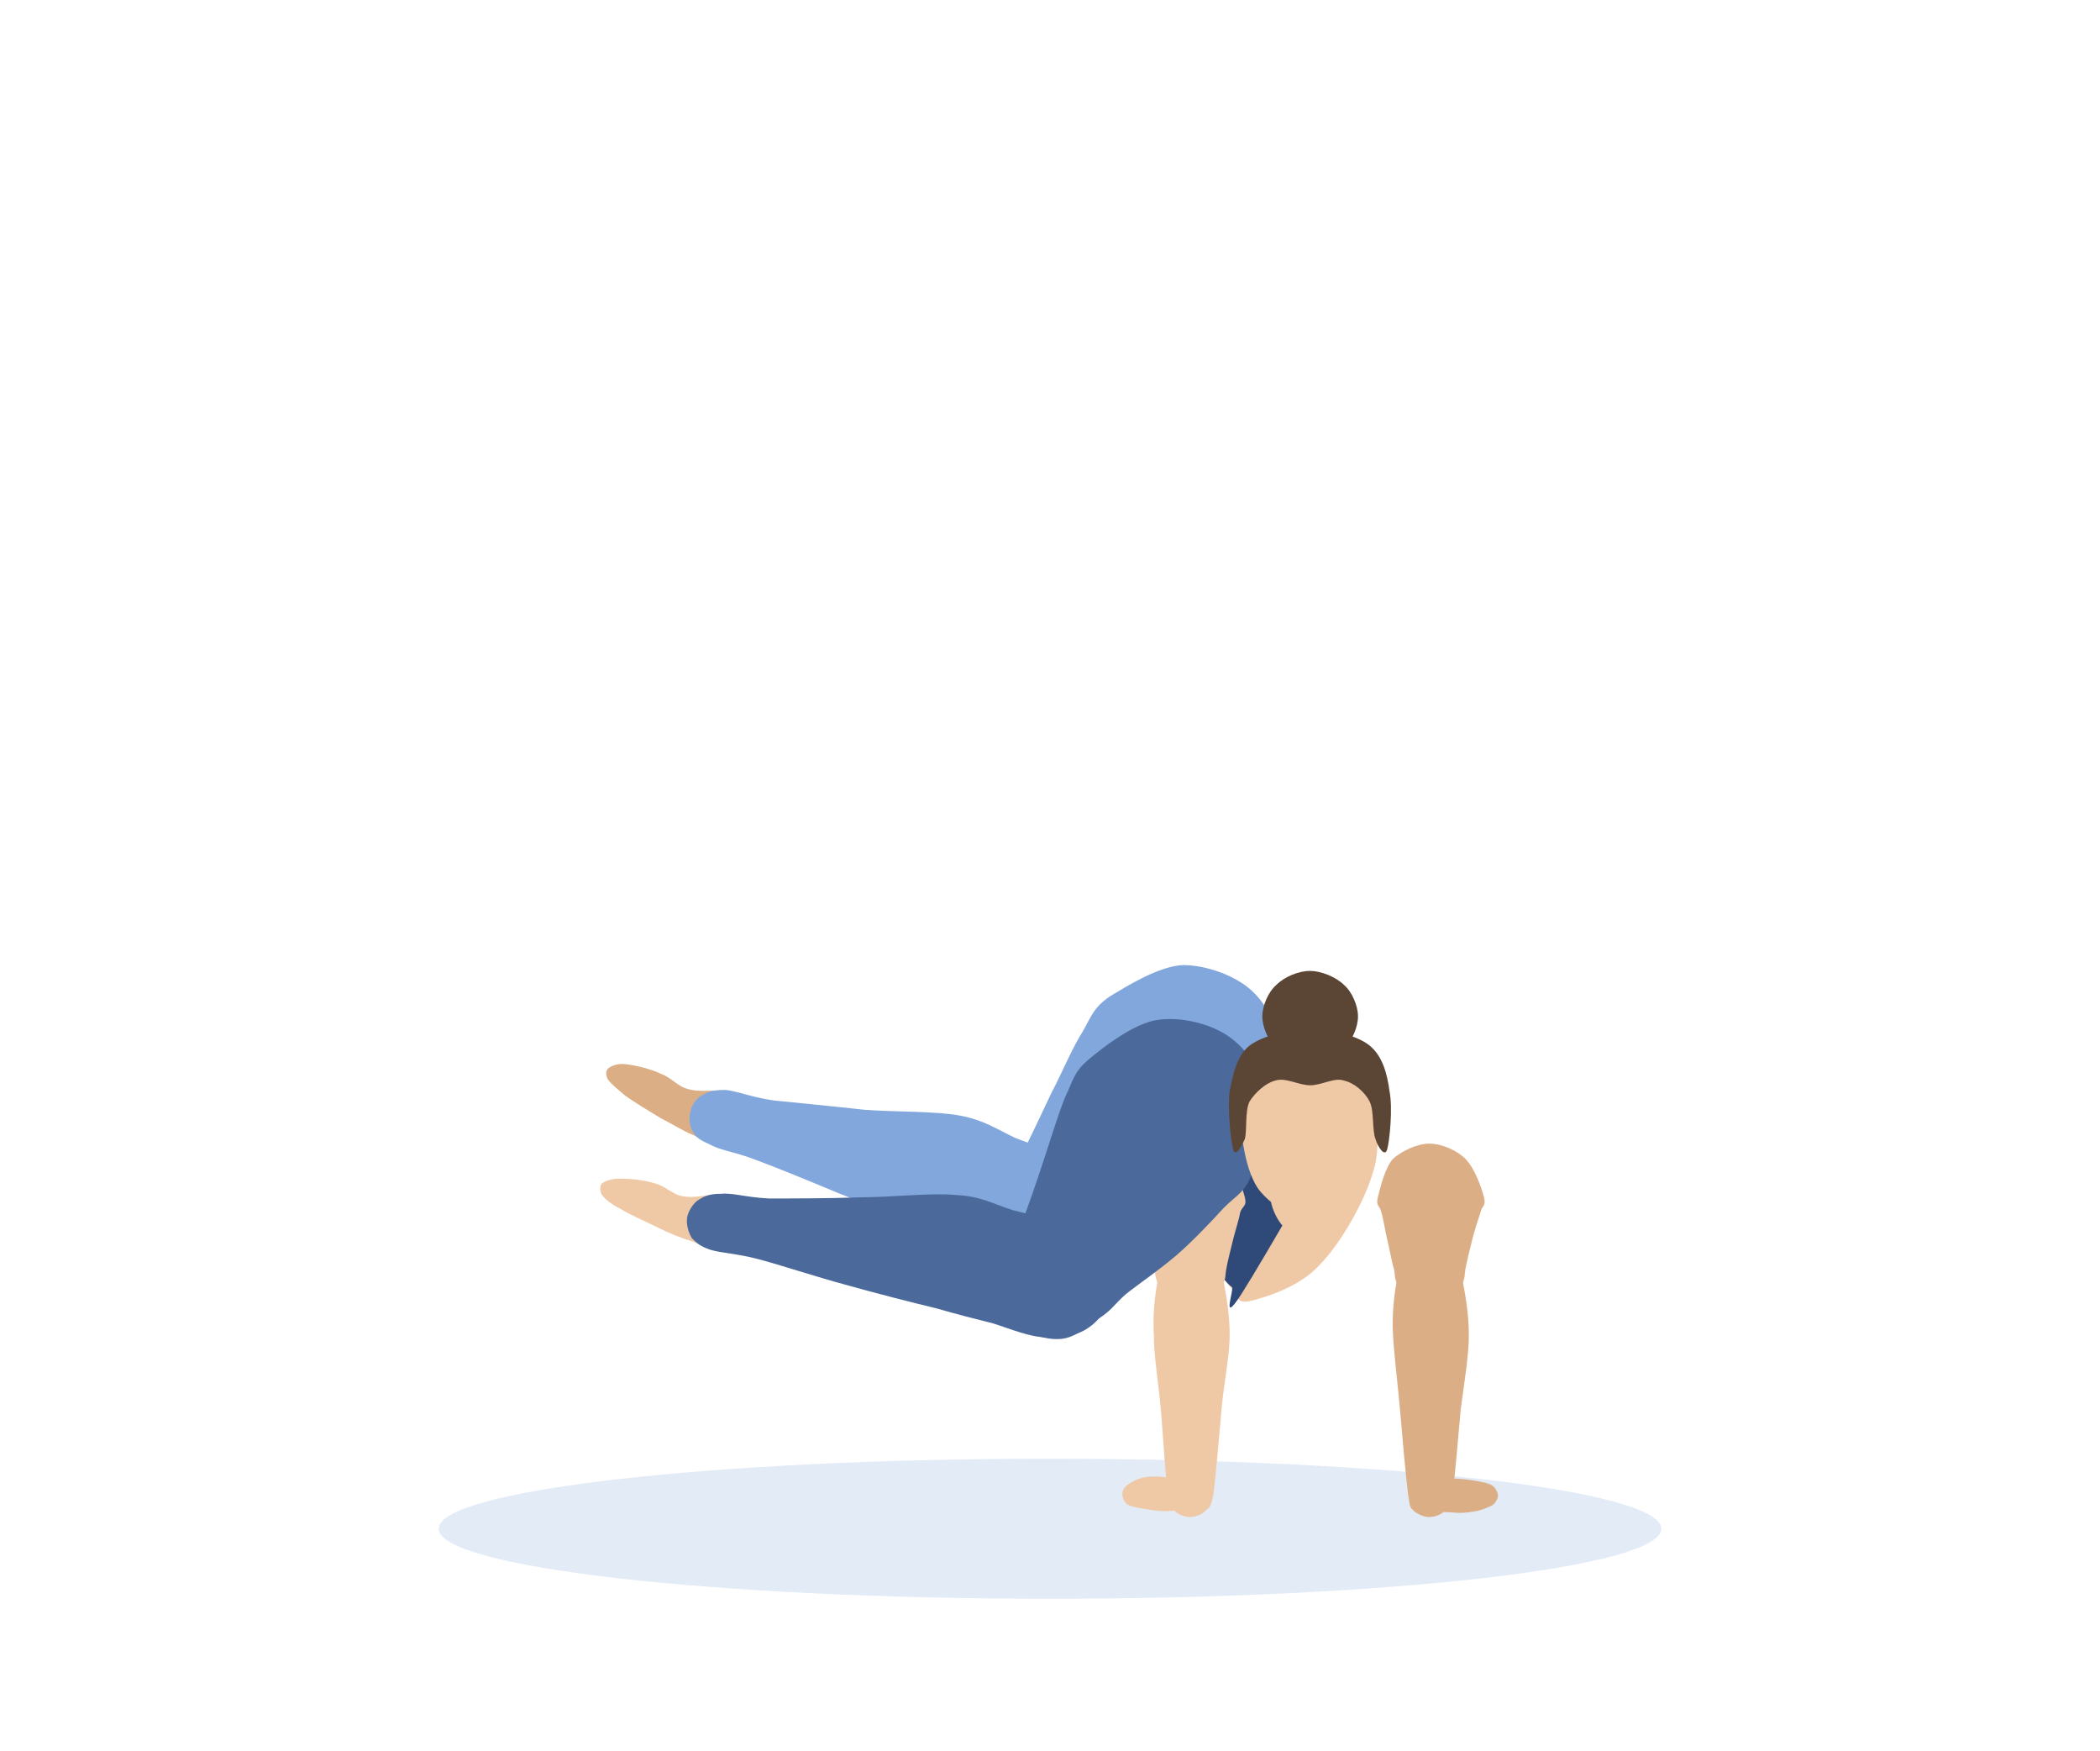
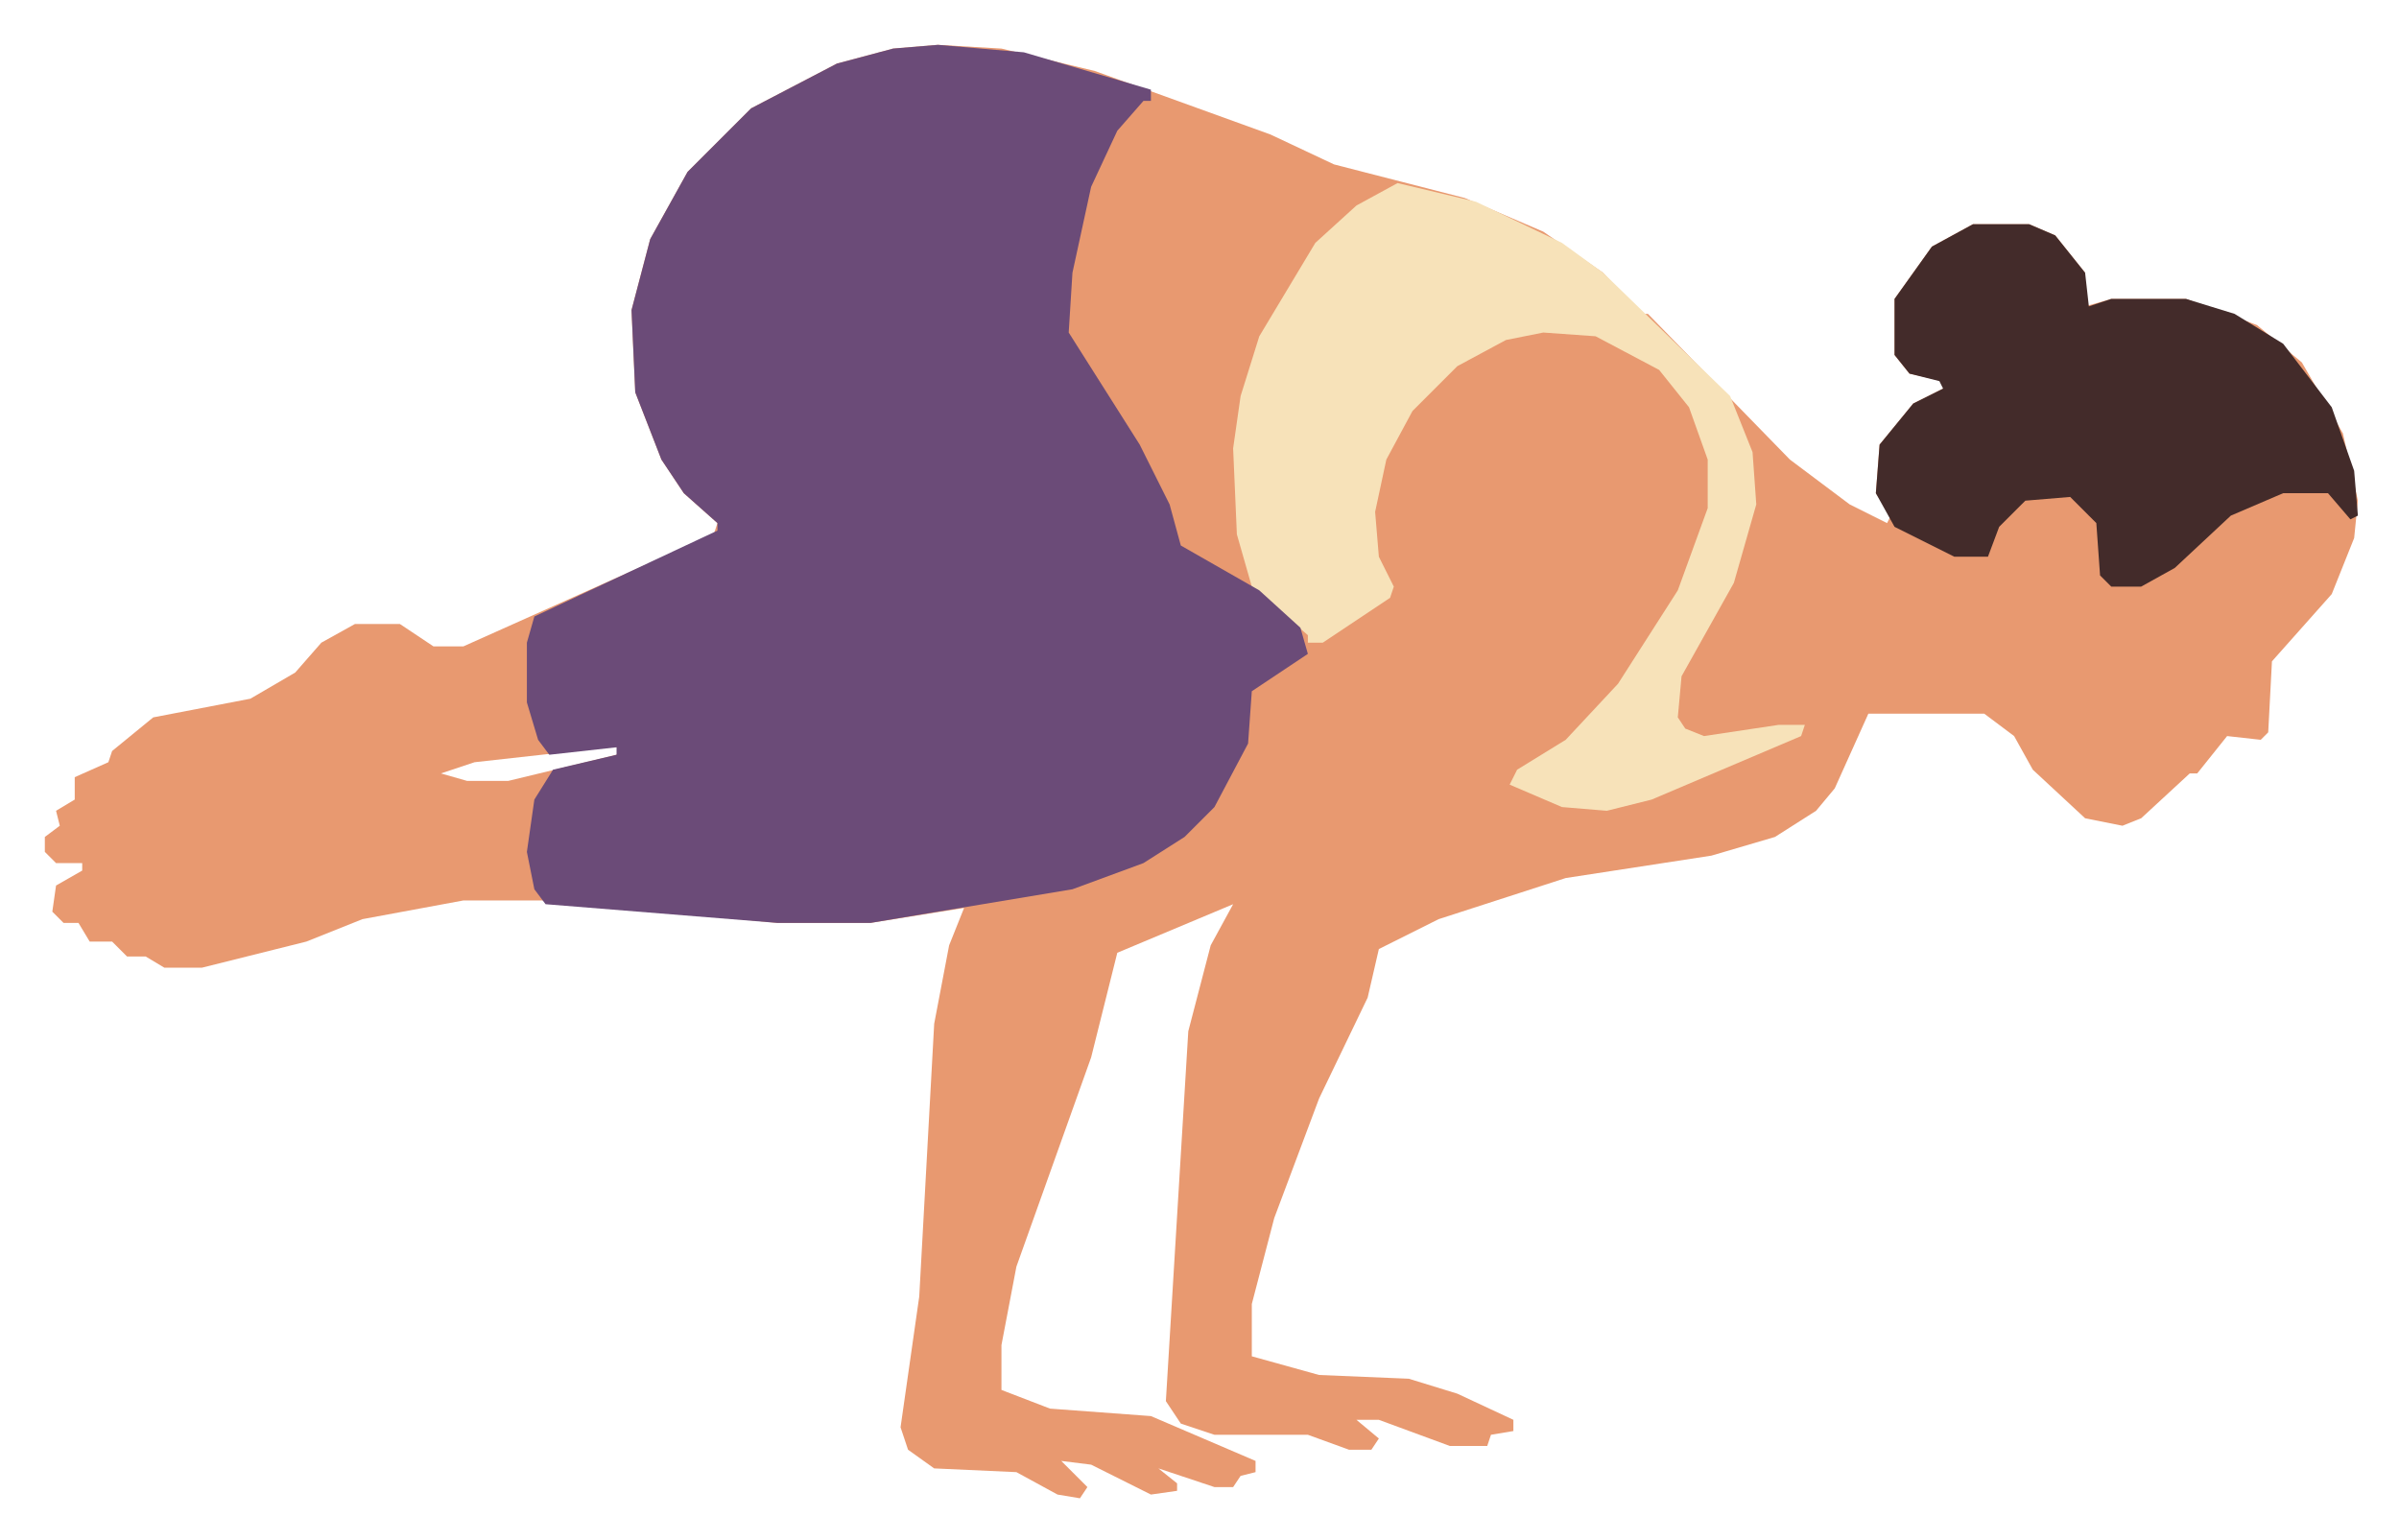
- <svg xmlns="http://www.w3.org/2000/svg" viewBox="0 0 180 150" width="180" height="150">
-   <ellipse cx="90" cy="131" rx="52.4" ry="6" fill="#e3ebf7" />
-   <path d="M94.5 106C95.2 107.4 95.5 107.3 96.4 107.3C97.3 107.3 98.7 106.3 99.7 106.1C100.7 105.9 101.6 105.8 102.3 106.2C103 106.5 103.3 107.6 103.8 108.2C104.3 108.8 104.8 109.5 105.3 110.1C105.9 110.6 105.8 111.8 107.1 111.5C108.4 111.2 111.4 110.3 113.1 108.4C114.9 106.6 117 102.9 117.7 100.4C118.5 98 117.8 95 117.4 93.7C117 92.5 116 93.1 115.3 92.9C114.5 92.7 113.7 92.6 112.9 92.5C112.1 92.3 111 92.6 110.4 92.2C109.8 91.8 109.4 90.9 109 90C108.7 89 108.8 87.3 108.4 86.5C107.9 85.8 107.8 85.4 106.4 85.5C105 85.6 102.4 85 100 87.3C97.7 89.6 93.3 96.2 92.3 99.3C91.4 102.4 93.8 104.7 94.5 106Z" fill="#efc9a6" />
-   <path d="M94.5 106C95 107.2 94.9 106.4 95.2 106.5C95.4 106.7 95.6 106.9 95.8 107C96.1 107.1 96.3 107.2 96.7 107.2C97 107.1 97.5 106.9 97.9 106.8C98.3 106.6 98.7 106.5 99.1 106.4C99.5 106.2 98.6 108.6 100.2 105.9C101.9 103.3 107.7 93.3 109.1 90.5C110.6 87.8 109 89.7 108.9 89.3C108.8 88.9 108.8 88.5 108.7 88.1C108.6 87.6 108.6 87.1 108.4 86.8C108.3 86.5 108.1 86.3 107.9 86.2C107.6 86 107.4 85.9 107.1 85.8C106.9 85.7 107.5 85.3 106.4 85.5C105.2 85.7 102.4 85 100 87.3C97.7 89.6 93.3 96.2 92.3 99.3C91.4 102.4 94 104.8 94.5 106Z" fill="#4b6a9b" />
-   <path d="M102.3 106.2C101.1 108.7 102.8 106.6 103 106.9C103.2 107.2 103.4 107.6 103.6 107.9C103.8 108.2 104 108.5 104.2 108.8C104.4 109.1 104.7 109.3 104.9 109.6C105.1 109.8 105.3 110.1 105.6 110.3C105.8 110.5 104.6 113.7 106.4 110.9C108.2 108.1 115 96.3 116.5 93.3C118.1 90.3 115.9 93.1 115.6 93C115.3 92.9 114.9 92.8 114.6 92.7C114.3 92.7 114 92.6 113.6 92.5C113.3 92.5 112.9 92.5 112.5 92.4C112.1 92.4 111.7 92.5 111.4 92.4C111 92.4 111.9 89.9 110.4 92.2C108.9 94.5 103.5 103.7 102.3 106.2Z" fill="#2f4a78" />
-   <path d="M122.1 129.2C122.6 129.5 123.8 129.6 124.5 129.6C125.2 129.7 125.9 129.6 126.5 129.5C127 129.4 127.5 129.2 127.9 129C128.2 128.8 128.4 128.4 128.4 128.2C128.4 127.9 128.2 127.5 127.9 127.3C127.6 127.1 127.1 127 126.5 126.9C125.9 126.8 125.2 126.7 124.5 126.7C123.8 126.7 122.6 126.7 122.1 127C121.6 127.2 121.5 127.7 121.5 128.1C121.5 128.5 121.6 129 122.1 129.2Z" fill="#dcae86" />
-   <path d="M119.7 109.9C119.5 111 119.3 112.6 119.4 114.4C119.5 116.2 119.8 118.5 120 120.8C120.2 123.1 120.5 126.6 120.7 128.1C120.9 129.5 120.9 129.1 121.2 129.5C121.6 129.8 122.1 130 122.5 130C123 130 123.5 129.8 123.8 129.5C124.2 129.1 124.2 129.5 124.5 128.1C124.7 126.6 125 123.1 125.2 120.8C125.5 118.5 125.9 116.2 125.9 114.4C125.9 112.6 125.6 111 125.4 109.9C125.1 108.7 125 108.3 124.5 107.8C124 107.3 123.2 107 122.5 107C121.9 107 121.1 107.3 120.6 107.8C120.1 108.3 119.9 108.7 119.7 109.9Z" fill="#dcae86" />
-   <path d="M118.1 102.6C117.9 103.4 118.3 103.3 118.4 103.9C118.6 104.5 118.7 105.4 118.9 106.2C119.1 107 119.3 108.2 119.5 108.8C119.6 109.4 119.5 109.3 119.7 109.9C119.9 110.4 120.1 111.4 120.6 111.9C121.1 112.4 121.9 112.7 122.5 112.7C123.2 112.7 124 112.4 124.5 111.9C125 111.4 125.2 110.4 125.4 109.9C125.6 109.3 125.5 109.4 125.6 108.8C125.7 108.2 126 107 126.2 106.2C126.4 105.4 126.7 104.5 126.9 103.9C127 103.3 127.4 103.4 127.2 102.6C127 101.8 126.4 100.1 125.6 99.3C124.9 98.6 123.6 98 122.5 98C121.5 98 120.2 98.6 119.4 99.3C118.7 100.1 118.3 101.8 118.1 102.6Z" fill="#dcae86" />
-   <path d="M102.5 127C102 126.7 100.8 126.6 100 126.6C99.3 126.5 98.6 126.5 98.1 126.6C97.5 126.7 97 127 96.7 127.2C96.4 127.4 96.2 127.7 96.2 128C96.2 128.3 96.3 128.6 96.6 128.9C96.9 129.1 97.5 129.2 98.1 129.3C98.6 129.4 99.3 129.5 100 129.5C100.8 129.4 102 129.5 102.5 129.2C103 129 103 128.5 103 128.1C103 127.7 103 127.2 102.5 127Z" fill="#efc9a6" />
-   <path d="M99.2 109.9C99 111 98.8 112.6 98.9 114.4C98.9 116.2 99.3 118.5 99.5 120.8C99.7 123.1 99.9 126.6 100.1 128.1C100.3 129.5 100.4 129.1 100.7 129.5C101 129.8 101.6 130 102 130C102.4 130 103 129.8 103.3 129.5C103.6 129.1 103.7 129.5 104 128.1C104.2 126.6 104.5 123.1 104.7 120.8C104.9 118.5 105.4 116.2 105.4 114.4C105.4 112.6 105.1 111 104.9 109.9C104.6 108.7 104.4 108.3 104 107.8C103.5 107.3 102.7 107 102 107C101.4 107 100.6 107.3 100.1 107.8C99.6 108.3 99.4 108.7 99.2 109.9Z" fill="#efc9a6" />
-   <path d="M97.6 102.6C97.4 103.4 97.8 103.3 97.9 103.9C98 104.5 98.2 105.4 98.4 106.2C98.5 107 98.8 108.2 98.9 108.8C99.1 109.4 99 109.3 99.2 109.9C99.4 110.4 99.6 111.4 100.1 111.9C100.6 112.4 101.4 112.7 102 112.7C102.7 112.7 103.5 112.4 104 111.9C104.4 111.4 104.7 110.4 104.9 109.9C105.1 109.3 105 109.4 105.1 108.8C105.2 108.2 105.5 107 105.7 106.2C105.9 105.4 106.2 104.5 106.3 103.9C106.5 103.3 106.9 103.4 106.7 102.6C106.5 101.8 105.9 100.1 105.1 99.3C104.3 98.6 103.1 98 102 98C101 98 99.7 98.6 98.9 99.3C98.2 100.1 97.7 101.8 97.6 102.6Z" fill="#efc9a6" />
-   <path d="M62.3 98.4C61.5 98.4 60.4 97.8 59.5 97.3C58.5 96.9 57.6 96.3 56.6 95.8C55.6 95.2 54.3 94.4 53.6 93.9C52.9 93.3 52.4 92.9 52.1 92.5C51.9 92.1 51.9 91.7 52.2 91.5C52.5 91.3 53 91.1 53.7 91.2C54.5 91.3 55.8 91.6 56.6 92C57.5 92.3 58.1 93.1 58.9 93.3C59.8 93.6 60.8 93.4 61.6 93.5C62.4 93.6 63.3 93.5 63.8 93.8C64.3 94.1 64.7 94.6 64.7 95.2C64.7 95.8 64.2 96.8 63.8 97.3C63.4 97.9 63 98.4 62.3 98.4Z" fill="#dcae86" />
-   <path d="M107.8 96.9C107 98.3 106.3 98.4 105 99.4C103.8 100.5 102 101.9 100.5 103C98.9 104 97 105 95.8 105.8C94.7 106.5 94.6 106.8 93.7 107.3C92.7 107.8 91.3 108.8 90.2 108.9C89 108.9 87.6 108.4 86.8 107.7C85.9 106.9 85.3 105.6 85.2 104.4C85.1 103.3 86 101.7 86.4 100.7C86.8 99.8 87.2 99.7 87.8 98.5C88.4 97.3 89.3 95.4 90.1 93.7C91 92 91.9 89.8 92.8 88.4C93.6 87 93.7 86.4 95.1 85.4C96.6 84.5 99.3 82.8 101.4 82.7C103.4 82.7 105.9 83.6 107.3 84.9C108.7 86.2 109.9 88.5 110 90.5C110.1 92.5 108.7 95.4 107.8 96.9Z" fill="#82a7dd" />
-   <path d="M88.7 108.6C87.3 108.4 85.8 107.6 84.3 107C82.7 106.4 81.6 105.9 79.5 105.2C77.5 104.4 74.5 103.3 72 102.3C69.6 101.3 66.7 100.1 64.8 99.4C63 98.7 61.8 98.6 60.9 98.1C60 97.7 59.7 97.5 59.4 97C59.1 96.5 59 95.7 59.2 95.2C59.3 94.6 59.8 94 60.3 93.8C60.8 93.5 61.2 93.4 62.2 93.4C63.2 93.5 64.3 94 66.3 94.3C68.3 94.5 71.4 94.8 74.1 95.1C76.8 95.3 80.1 95.2 82.3 95.6C84.4 96 85.5 96.8 87 97.5C88.5 98.1 90.2 98.6 91.4 99.3C92.6 100 93.7 100.8 94.3 101.8C94.8 102.8 95 104.3 94.7 105.4C94.4 106.4 93.5 107.6 92.5 108.1C91.5 108.7 90.1 108.8 88.7 108.6Z" fill="#82a7dd" />
-   <path d="M62.3 107.2C61.6 107.3 60.4 106.8 59.4 106.4C58.4 106.1 57.4 105.7 56.4 105.2C55.4 104.7 54 104.1 53.2 103.6C52.4 103.2 51.9 102.8 51.6 102.4C51.4 102.1 51.4 101.6 51.6 101.4C51.9 101.2 52.4 101 53.1 101C53.9 101 55.2 101.1 56.1 101.4C57 101.6 57.7 102.4 58.5 102.5C59.4 102.7 60.4 102.4 61.2 102.4C62 102.4 62.8 102.2 63.4 102.5C63.9 102.7 64.4 103.2 64.5 103.8C64.5 104.4 64.1 105.4 63.8 106C63.4 106.6 63.1 107.2 62.3 107.2Z" fill="#efc9a6" />
-   <path d="M107.3 100.6C106.7 102.2 106 102.4 104.9 103.5C103.8 104.7 102.2 106.4 100.8 107.6C99.4 108.8 97.5 110.1 96.5 110.9C95.5 111.8 95.4 112.1 94.6 112.7C93.7 113.3 92.4 114.5 91.2 114.7C90.1 114.9 88.6 114.5 87.7 113.9C86.8 113.3 86 112 85.8 110.9C85.6 109.7 86.2 108.1 86.5 107.1C86.8 106 87.2 105.9 87.6 104.7C88.1 103.5 88.8 101.4 89.4 99.6C90 97.8 90.7 95.5 91.3 94C92 92.6 92 91.9 93.3 90.8C94.6 89.7 97.2 87.7 99.2 87.4C101.2 87.1 103.7 87.7 105.3 88.8C106.9 89.9 108.4 92.1 108.7 94.1C109.1 96 108 99 107.3 100.6Z" fill="#4b6a9b" />
-   <path d="M89.7 114.6C88.3 114.6 86.7 113.9 85.1 113.4C83.5 113 82.3 112.7 80.2 112.1C78.1 111.6 75 110.8 72.5 110.1C69.9 109.4 66.9 108.4 65 107.9C63.1 107.4 61.9 107.4 60.9 107.1C60 106.8 59.7 106.5 59.3 106.1C59 105.6 58.8 104.9 58.9 104.3C59 103.8 59.4 103.1 59.9 102.8C60.4 102.5 60.8 102.3 61.8 102.3C62.8 102.2 63.9 102.6 65.9 102.7C67.9 102.7 71.1 102.7 73.8 102.6C76.4 102.6 79.8 102.2 81.9 102.4C84.1 102.5 85.2 103.2 86.8 103.7C88.4 104.1 90.1 104.5 91.4 105.1C92.7 105.7 93.9 106.3 94.6 107.2C95.2 108.2 95.5 109.6 95.3 110.7C95.1 111.8 94.3 113.1 93.4 113.7C92.5 114.4 91.1 114.7 89.7 114.6Z" fill="#4b6a9b" />
-   <path d="M108.9 102.6C108.8 101.9 109.4 101.5 109.5 100.9C109.6 100.3 109.3 99.8 109.4 99.2C109.6 98.6 109.9 97.6 110.3 97.1C110.8 96.7 111.6 96.3 112.3 96.3C112.9 96.3 113.7 96.7 114.2 97.1C114.7 97.6 115 98.6 115.1 99.2C115.3 99.8 114.9 100.3 115 100.9C115.1 101.5 115.8 101.9 115.7 102.6C115.6 103.3 115.2 104.5 114.6 105.1C114 105.6 113.1 106 112.3 106C111.5 106 110.5 105.6 110 105.1C109.4 104.5 108.9 103.3 108.9 102.6Z" fill="#efc9a6" />
-   <path d="M116.4 87.1C116.4 86.2 115.9 85 115.2 84.4C114.5 83.7 113.2 83.2 112.3 83.2C111.3 83.2 110.1 83.7 109.4 84.4C108.7 85 108.2 86.2 108.2 87.1C108.2 88 108.7 89.2 109.4 89.8C110.1 90.5 111.3 91 112.3 91C113.2 91 114.5 90.5 115.2 89.8C115.9 89.2 116.4 88 116.4 87.1Z" fill="#5b4636" />
-   <path d="M112.3 89.3C113.8 89.3 115.7 89.7 116.7 90.5C117.7 91.3 118 92.9 118.2 94.2C118.4 95.5 118.2 97 118 98.3C117.7 99.5 117.4 100.9 116.7 101.8C116.1 102.8 115 103.5 114.2 104C113.5 104.4 112.9 104.4 112.3 104.4C111.6 104.4 111.1 104.4 110.3 104C109.6 103.5 108.5 102.8 107.8 101.8C107.2 100.9 106.8 99.5 106.6 98.3C106.3 97 106.1 95.5 106.3 94.2C106.6 92.9 106.8 91.3 107.8 90.5C108.8 89.7 110.8 89.3 112.3 89.3Z" fill="#efc9a6" />
-   <path d="M112.3 88.2C114 88.2 116.3 88.7 117.4 89.6C118.5 90.5 118.9 92 119.1 93.5C119.4 95 119.1 97.8 118.9 98.5C118.7 99.2 118.1 98.3 117.9 97.6C117.6 96.9 117.8 95.2 117.4 94.4C117 93.6 116.1 92.8 115.2 92.6C114.4 92.3 113.3 93 112.3 93C111.3 93 110.2 92.3 109.3 92.6C108.5 92.8 107.6 93.6 107.1 94.4C106.7 95.2 106.9 96.9 106.7 97.6C106.4 98.3 105.9 99.2 105.7 98.5C105.5 97.8 105.2 95 105.4 93.5C105.7 92 106 90.5 107.1 89.6C108.3 88.7 110.6 88.2 112.3 88.2Z" fill="#5b4636" />
+ <svg xmlns="http://www.w3.org/2000/svg" viewBox="65 68 642 412" width="642" height="412" role="img" aria-labelledby="title desc">
+   <path d="M 316 80 L 333 81 L 358 87 L 405 104 L 422 112 L 457 121 L 478 130 L 494 141 L 504 152 L 506 152 L 544 191 L 560 203 L 570 208 L 571 206 L 567 200 L 568 187 L 577 176 L 585 172 L 585 170 L 576 168 L 572 163 L 572 148 L 582 134 L 593 128 L 608 128 L 615 131 L 623 141 L 623 150 L 630 148 L 650 148 L 669 155 L 681 165 L 692 184 L 696 202 L 695 212 L 689 227 L 673 245 L 672 264 L 670 266 L 661 265 L 653 275 L 651 275 L 638 287 L 633 289 L 623 287 L 609 274 L 604 265 L 596 259 L 565 259 L 556 279 L 551 285 L 540 292 L 523 297 L 484 303 L 450 314 L 434 322 L 431 335 L 418 362 L 406 394 L 400 417 L 400 431 L 418 436 L 442 437 L 455 441 L 470 448 L 470 451 L 464 452 L 463 455 L 453 455 L 434 448 L 428 448 L 434 453 L 432 456 L 426 456 L 415 452 L 390 452 L 381 449 L 377 443 L 383 344 L 389 321 L 395 310 L 364 323 L 357 351 L 337 407 L 333 428 L 333 440 L 346 445 L 373 447 L 401 459 L 401 462 L 397 463 L 395 466 L 390 466 L 375 461 L 380 465 L 380 467 L 373 468 L 357 460 L 349 459 L 356 466 L 354 469 L 348 468 L 337 462 L 315 461 L 308 456 L 306 450 L 311 415 L 315 342 L 319 321 L 323 311 L 298 315 L 273 315 L 210 309 L 189 309 L 162 314 L 147 320 L 119 327 L 109 327 L 104 324 L 99 324 L 95 320 L 89 320 L 86 315 L 82 315 L 79 312 L 80 305 L 87 301 L 87 299 L 80 299 L 77 296 L 77 292 L 81 289 L 80 285 L 85 282 L 85 276 L 94 272 L 95 269 L 106 260 L 132 255 L 144 248 L 151 240 L 160 235 L 172 235 L 181 241 L 189 241 L 256 211 L 257 208 L 248 200 L 242 191 L 235 173 L 234 151 L 239 132 L 249 114 L 266 97 L 289 85 L 304 81 Z M 228 268 L 192 272 L 183 275 L 190 277 L 201 277 L 230 270 L 231 268 Z" fill="#e89970" fill-rule="evenodd" />
+   <path d="M 439 117 L 460 122 L 483 133 L 494 141 L 528 174 L 534 189 L 535 203 L 529 224 L 515 249 L 514 260 L 516 263 L 521 265 L 541 262 L 548 262 L 547 265 L 507 282 L 495 285 L 483 284 L 469 278 L 471 274 L 484 266 L 498 251 L 514 226 L 522 204 L 522 191 L 517 177 L 509 167 L 492 158 L 478 157 L 468 159 L 455 166 L 443 178 L 436 191 L 433 205 L 434 217 L 438 225 L 437 228 L 419 240 L 415 240 L 415 238 L 400 225 L 396 211 L 395 188 L 397 174 L 402 158 L 417 133 L 428 123 Z" fill="#f7e2b9" fill-rule="evenodd" />
+   <path d="M 316 80 L 339 82 L 373 92 L 373 95 L 371 95 L 364 103 L 357 118 L 352 141 L 351 157 L 370 187 L 378 203 L 381 214 L 402 226 L 413 236 L 415 243 L 400 253 L 399 267 L 390 284 L 382 292 L 371 299 L 352 306 L 298 315 L 273 315 L 211 310 L 208 306 L 206 296 L 208 282 L 213 274 L 230 270 L 230 268 L 212 270 L 209 266 L 206 256 L 206 240 L 208 233 L 257 210 L 257 208 L 248 200 L 242 191 L 235 173 L 234 151 L 239 132 L 249 114 L 266 97 L 289 85 L 304 81 Z" fill="#6b4b78" fill-rule="evenodd" />
+   <path d="M 593 128 L 608 128 L 615 131 L 623 141 L 624 150 L 630 148 L 650 148 L 663 152 L 676 160 L 689 177 L 695 194 L 696 206 L 694 207 L 688 200 L 676 200 L 662 206 L 647 220 L 638 225 L 630 225 L 627 222 L 626 208 L 619 201 L 607 202 L 600 209 L 597 217 L 588 217 L 572 209 L 567 200 L 568 187 L 577 176 L 585 172 L 584 170 L 576 168 L 572 163 L 572 148 L 582 134 Z" fill="#432b2a" fill-rule="evenodd" />
</svg>
